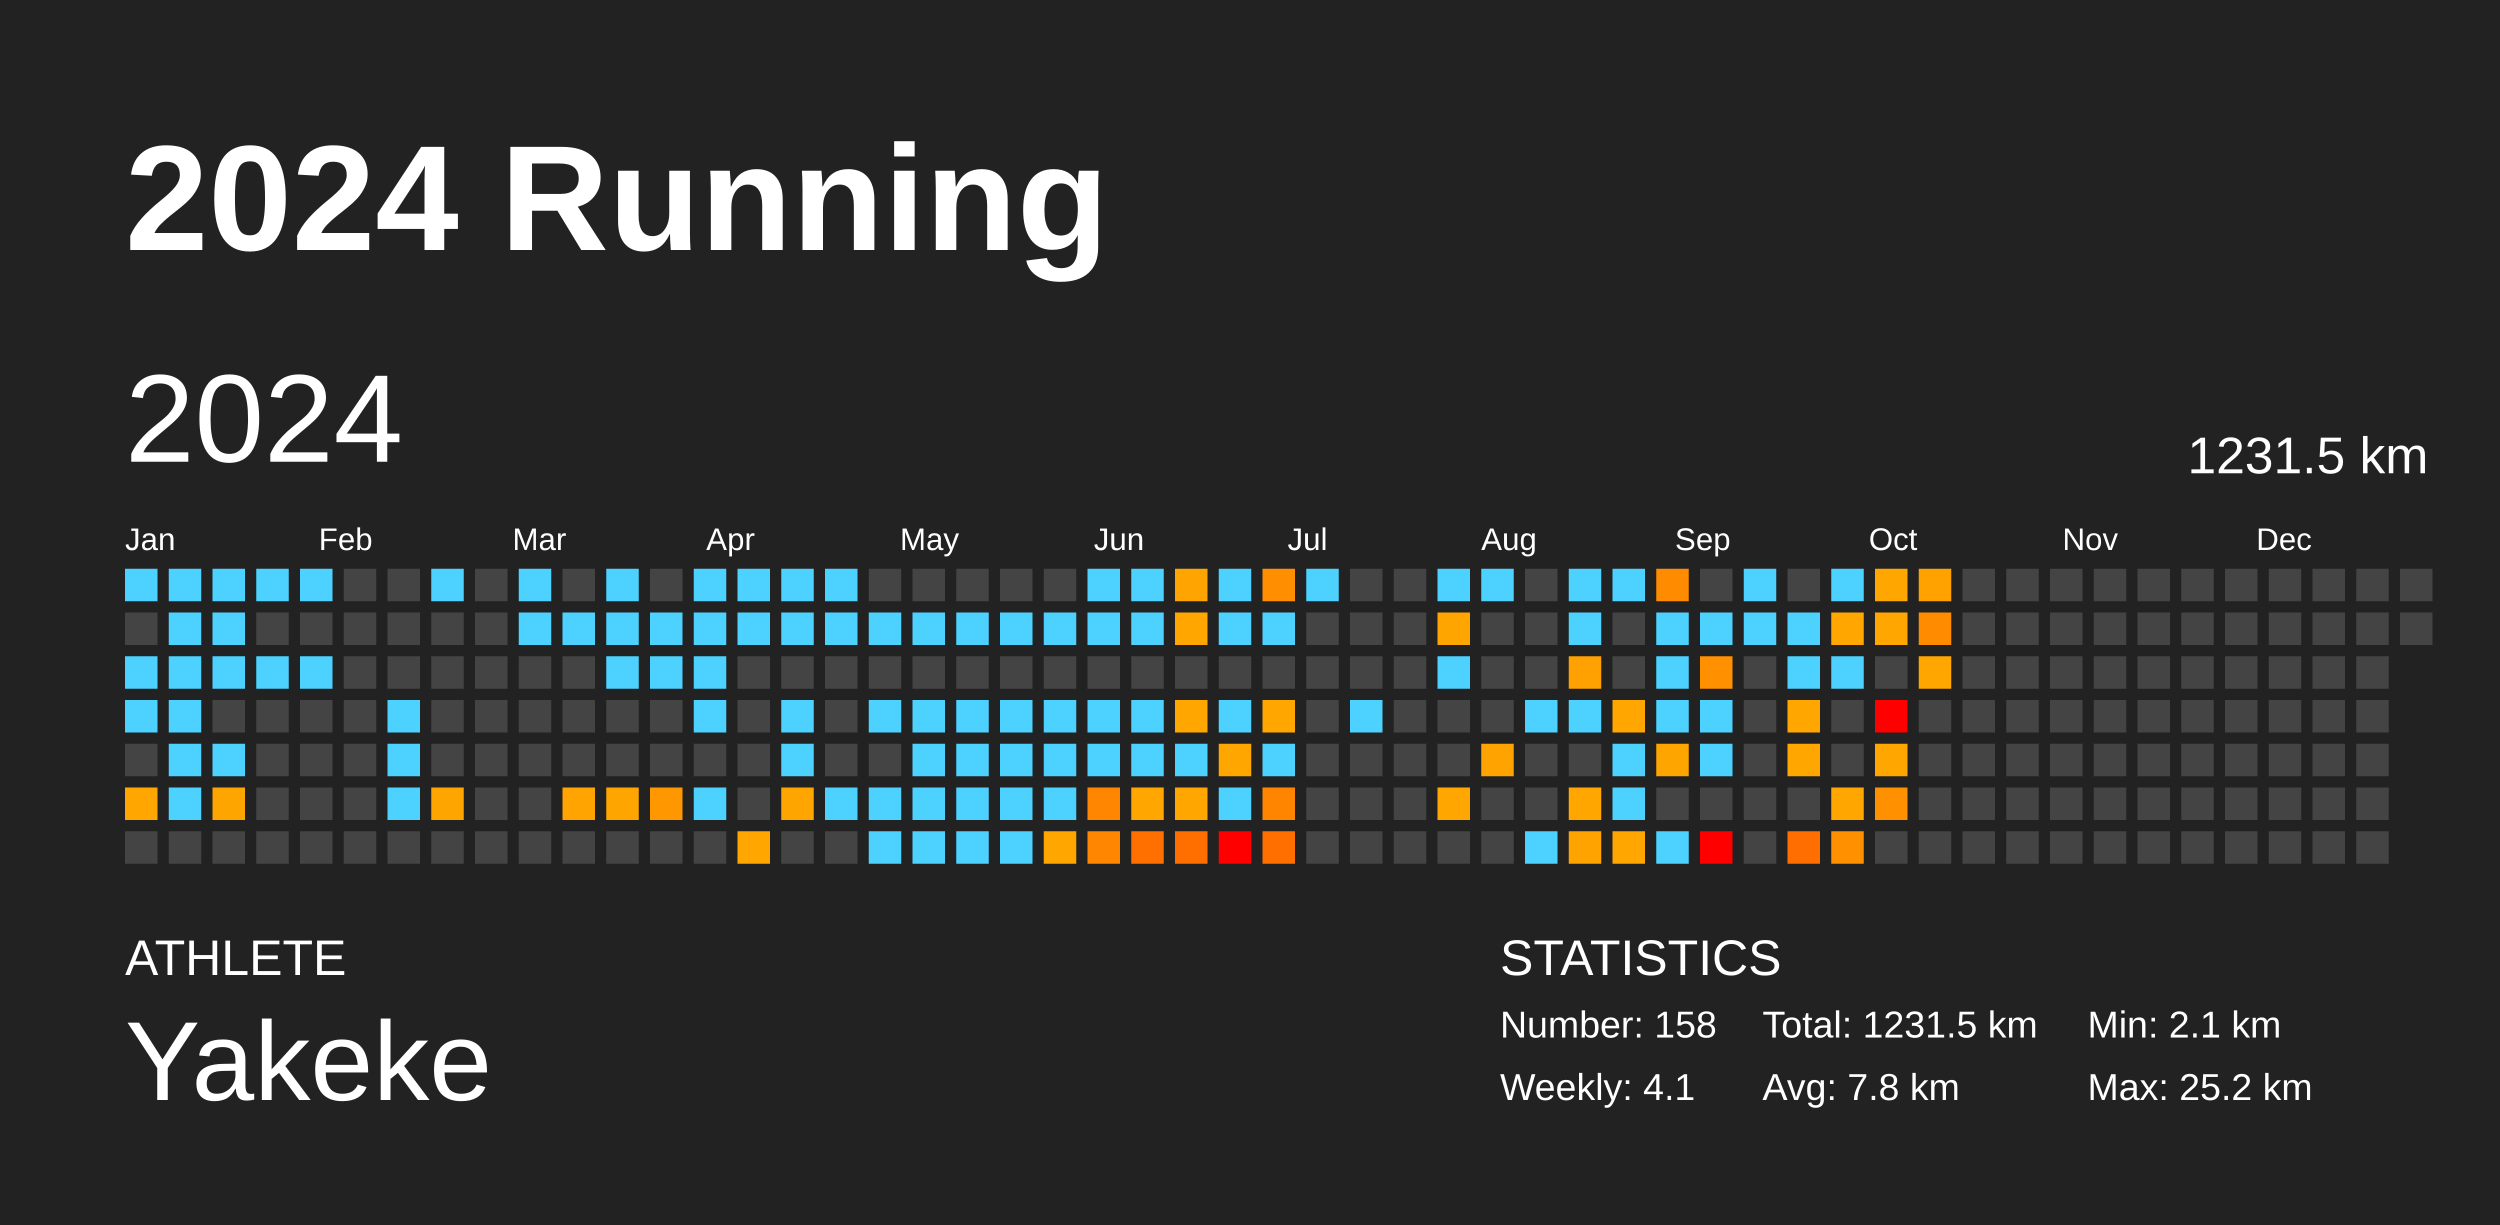
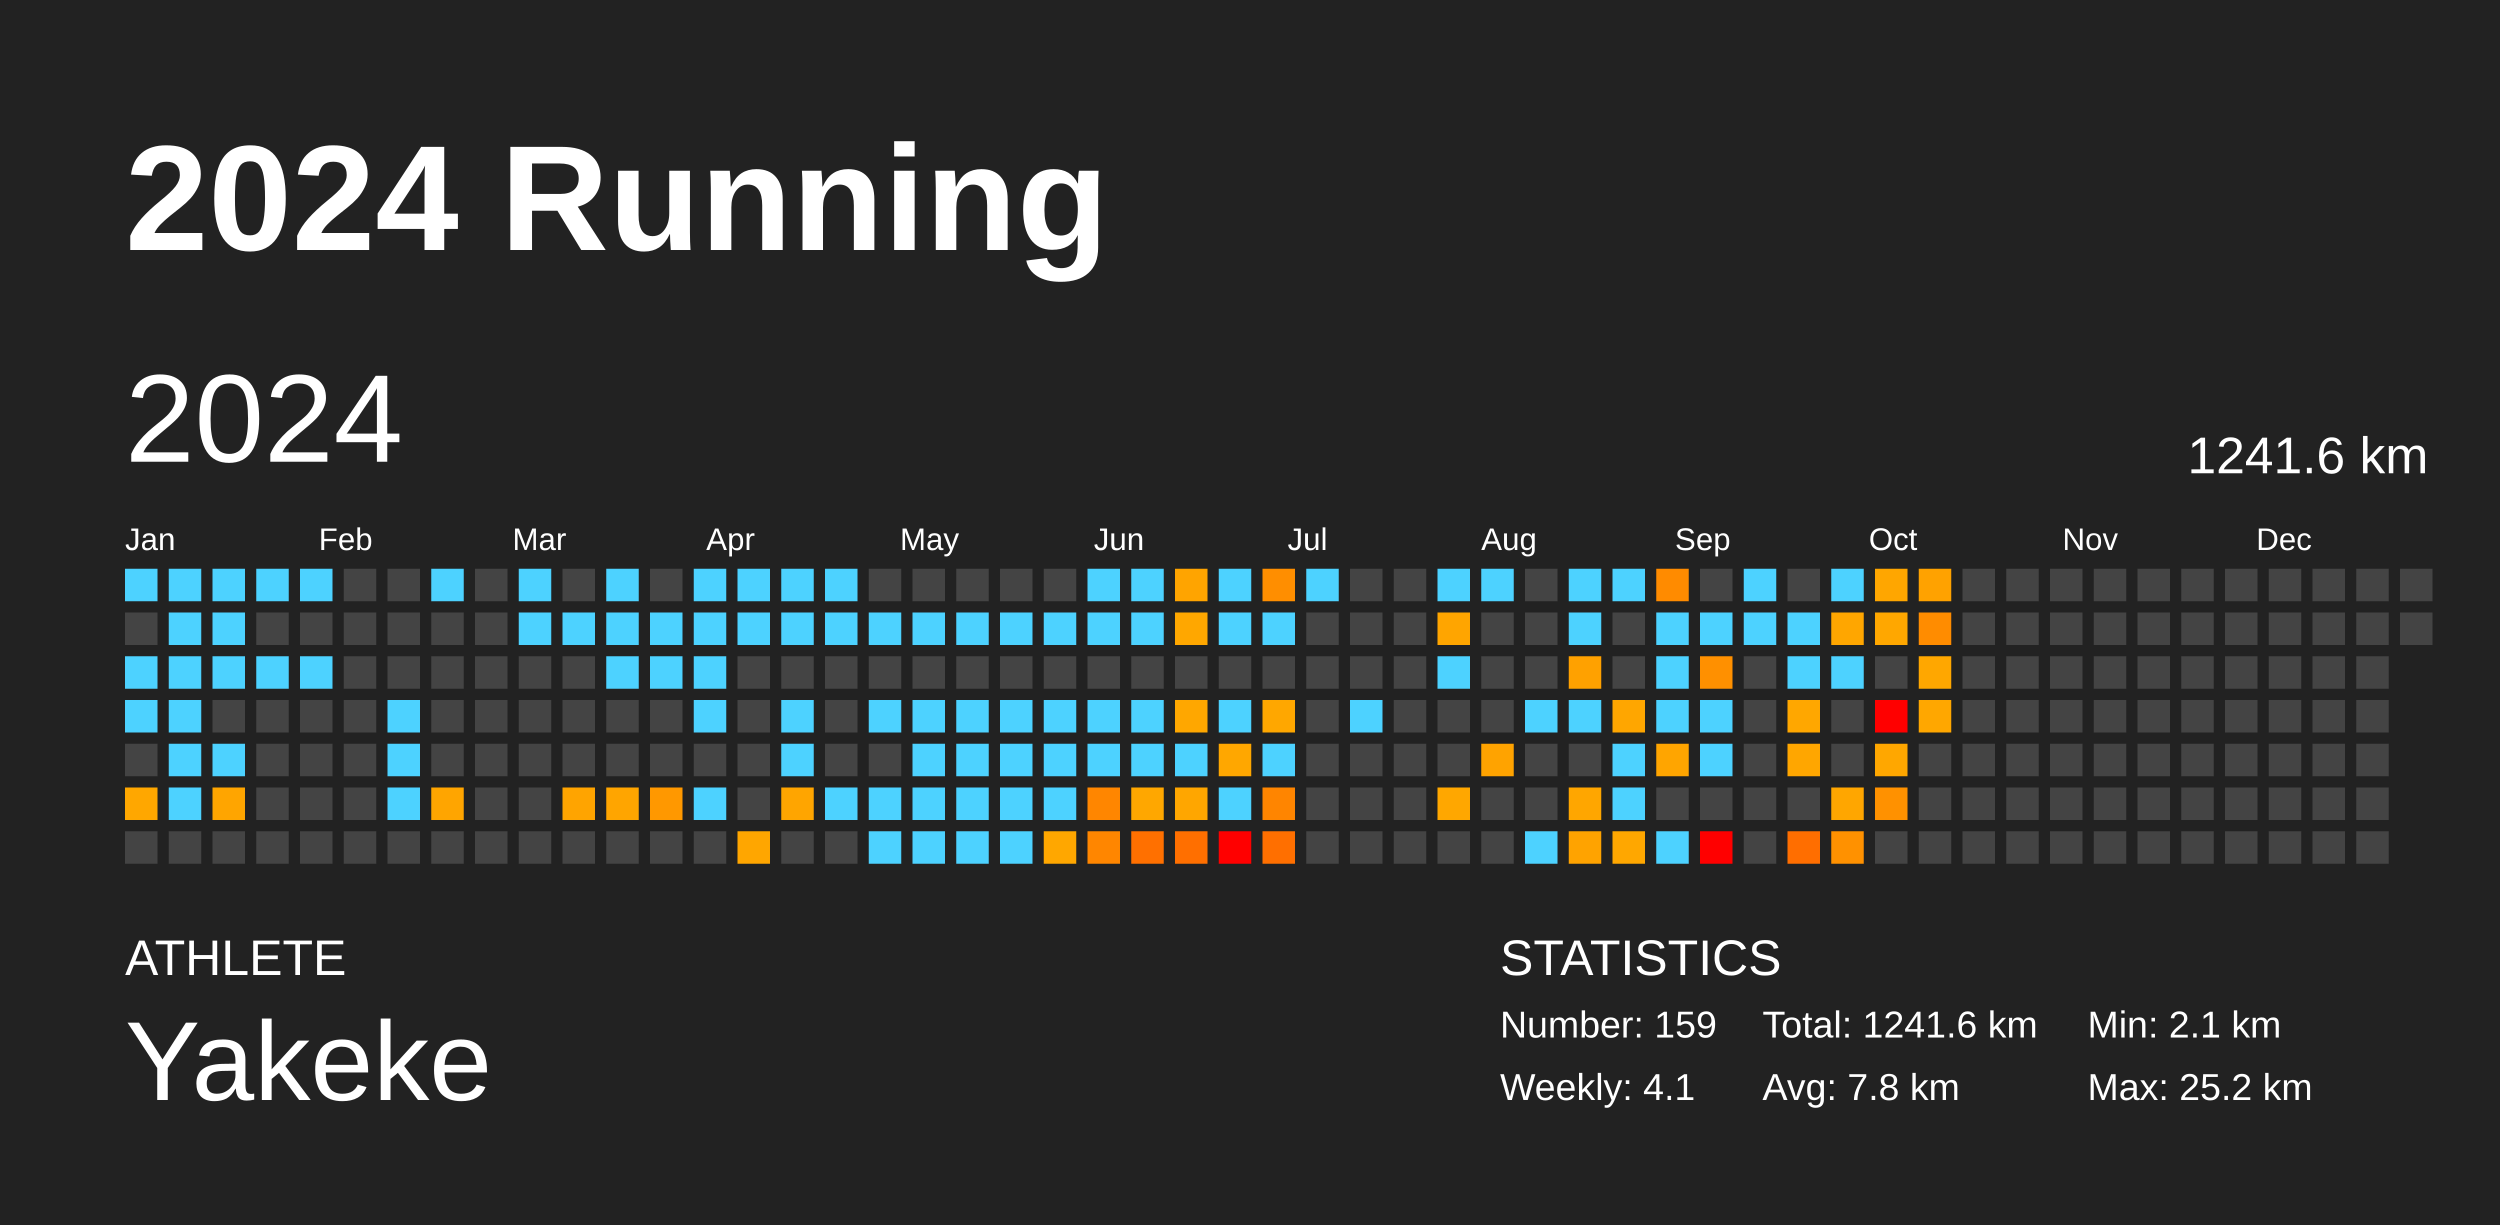
<svg xmlns="http://www.w3.org/2000/svg" baseProfile="full" height="98mm" version="1.1" viewBox="0,0,200,98" width="200mm">
  <defs />
  <rect fill="#222222" height="98" width="200" x="0" y="0" />
  <text fill="#FFFFFF" style="font-size:12px; font-family:Arial; font-weight:bold;" x="10" y="20">2024 Running</text>
  <text fill="#FFFFFF" style="font-size:4px; font-family:Arial" x="10" y="78">ATHLETE</text>
  <text fill="#FFFFFF" style="font-size:9px; font-family:Arial" x="10" y="88">Yakeke</text>
  <text fill="#FFFFFF" style="font-size:4px; font-family:Arial" x="120" y="78">STATISTICS</text>
-   <text fill="#FFFFFF" style="font-size:3px; font-family:Arial" x="120" y="83">Number: 158</text>
+   <text fill="#FFFFFF" style="font-size:3px; font-family:Arial" x="120" y="83">Number: 159</text>
  <text fill="#FFFFFF" style="font-size:3px; font-family:Arial" x="120" y="88">Weekly: 4.1</text>
-   <text fill="#FFFFFF" style="font-size:3px; font-family:Arial" x="141" y="83">Total: 1231.5 km</text>
+   <text fill="#FFFFFF" style="font-size:3px; font-family:Arial" x="141" y="83">Total: 1241.6 km</text>
  <text fill="#FFFFFF" style="font-size:3px; font-family:Arial" x="141" y="88">Avg: 7.8 km</text>
  <text fill="#FFFFFF" style="font-size:3px; font-family:Arial" x="167" y="83">Min: 2.1 km</text>
  <text fill="#FFFFFF" style="font-size:3px; font-family:Arial" x="167" y="88">Max: 25.2 km</text>
  <text dominant-baseline="hanging" fill="#FFFFFF" style="font-size:10.0px; font-family:Arial;" x="10" y="30">2024</text>
-   <text dominant-baseline="hanging" fill="#FFFFFF" style="font-size:4.125px; font-family:Arial;" x="175" y="35">1231.5 km</text>
+   <text dominant-baseline="hanging" fill="#FFFFFF" style="font-size:4.125px; font-family:Arial;" x="175" y="35">1241.6 km</text>
  <text fill="#FFFFFF" style="font-size:2.5px; font-family:Arial" x="10.0" y="44">Jan</text>
  <text fill="#FFFFFF" style="font-size:2.5px; font-family:Arial" x="25.5" y="44">Feb</text>
  <text fill="#FFFFFF" style="font-size:2.5px; font-family:Arial" x="41.0" y="44">Mar</text>
  <text fill="#FFFFFF" style="font-size:2.5px; font-family:Arial" x="56.5" y="44">Apr</text>
  <text fill="#FFFFFF" style="font-size:2.5px; font-family:Arial" x="72.0" y="44">May</text>
  <text fill="#FFFFFF" style="font-size:2.5px; font-family:Arial" x="87.5" y="44">Jun</text>
  <text fill="#FFFFFF" style="font-size:2.5px; font-family:Arial" x="103.0" y="44">Jul</text>
  <text fill="#FFFFFF" style="font-size:2.5px; font-family:Arial" x="118.5" y="44">Aug</text>
  <text fill="#FFFFFF" style="font-size:2.5px; font-family:Arial" x="134.0" y="44">Sep</text>
  <text fill="#FFFFFF" style="font-size:2.5px; font-family:Arial" x="149.5" y="44">Oct</text>
  <text fill="#FFFFFF" style="font-size:2.5px; font-family:Arial" x="165.0" y="44">Nov</text>
  <text fill="#FFFFFF" style="font-size:2.5px; font-family:Arial" x="180.5" y="44">Dec</text>
  <rect fill="#4dd2ff" height="2.6" width="2.6" x="10.0" y="45.5" />
  <rect fill="#444444" height="2.6" width="2.6" x="10.0" y="49.0" />
  <rect fill="#4dd2ff" height="2.6" width="2.6" x="10.0" y="52.5" />
  <rect fill="#4dd2ff" height="2.6" width="2.6" x="10.0" y="56.0" />
  <rect fill="#444444" height="2.6" width="2.6" x="10.0" y="59.5" />
  <rect fill="#ffa700" height="2.6" width="2.6" x="10.0" y="63.0" />
  <rect fill="#444444" height="2.6" width="2.6" x="10.0" y="66.5" />
  <rect fill="#4dd2ff" height="2.6" width="2.6" x="13.5" y="45.5" />
  <rect fill="#4dd2ff" height="2.6" width="2.6" x="13.5" y="49.0" />
  <rect fill="#4dd2ff" height="2.6" width="2.6" x="13.5" y="52.5" />
  <rect fill="#4dd2ff" height="2.6" width="2.6" x="13.5" y="56.0" />
  <rect fill="#4dd2ff" height="2.6" width="2.6" x="13.5" y="59.5" />
  <rect fill="#4dd2ff" height="2.6" width="2.6" x="13.5" y="63.0" />
  <rect fill="#444444" height="2.6" width="2.6" x="13.5" y="66.5" />
  <rect fill="#4dd2ff" height="2.6" width="2.6" x="17.0" y="45.5" />
  <rect fill="#4dd2ff" height="2.6" width="2.6" x="17.0" y="49.0" />
  <rect fill="#4dd2ff" height="2.6" width="2.6" x="17.0" y="52.5" />
  <rect fill="#444444" height="2.6" width="2.6" x="17.0" y="56.0" />
  <rect fill="#4dd2ff" height="2.6" width="2.6" x="17.0" y="59.5" />
  <rect fill="#ffa500" height="2.6" width="2.6" x="17.0" y="63.0" />
  <rect fill="#444444" height="2.6" width="2.6" x="17.0" y="66.5" />
  <rect fill="#4dd2ff" height="2.6" width="2.6" x="20.5" y="45.5" />
  <rect fill="#444444" height="2.6" width="2.6" x="20.5" y="49.0" />
  <rect fill="#4dd2ff" height="2.6" width="2.6" x="20.5" y="52.5" />
  <rect fill="#444444" height="2.6" width="2.6" x="20.5" y="56.0" />
  <rect fill="#444444" height="2.6" width="2.6" x="20.5" y="59.5" />
  <rect fill="#444444" height="2.6" width="2.6" x="20.5" y="63.0" />
  <rect fill="#444444" height="2.6" width="2.6" x="20.5" y="66.5" />
  <rect fill="#4dd2ff" height="2.6" width="2.6" x="24.0" y="45.5" />
  <rect fill="#444444" height="2.6" width="2.6" x="24.0" y="49.0" />
  <rect fill="#4dd2ff" height="2.6" width="2.6" x="24.0" y="52.5" />
  <rect fill="#444444" height="2.6" width="2.6" x="24.0" y="56.0" />
  <rect fill="#444444" height="2.6" width="2.6" x="24.0" y="59.5" />
  <rect fill="#444444" height="2.6" width="2.6" x="24.0" y="63.0" />
  <rect fill="#444444" height="2.6" width="2.6" x="24.0" y="66.5" />
  <rect fill="#444444" height="2.6" width="2.6" x="27.5" y="45.5" />
  <rect fill="#444444" height="2.6" width="2.6" x="27.5" y="49.0" />
  <rect fill="#444444" height="2.6" width="2.6" x="27.5" y="52.5" />
  <rect fill="#444444" height="2.6" width="2.6" x="27.5" y="56.0" />
  <rect fill="#444444" height="2.6" width="2.6" x="27.5" y="59.5" />
  <rect fill="#444444" height="2.6" width="2.6" x="27.5" y="63.0" />
  <rect fill="#444444" height="2.6" width="2.6" x="27.5" y="66.5" />
  <rect fill="#444444" height="2.6" width="2.6" x="31.0" y="45.5" />
  <rect fill="#444444" height="2.6" width="2.6" x="31.0" y="49.0" />
  <rect fill="#444444" height="2.6" width="2.6" x="31.0" y="52.5" />
  <rect fill="#4dd2ff" height="2.6" width="2.6" x="31.0" y="56.0" />
  <rect fill="#4dd2ff" height="2.6" width="2.6" x="31.0" y="59.5" />
  <rect fill="#4dd2ff" height="2.6" width="2.6" x="31.0" y="63.0" />
  <rect fill="#444444" height="2.6" width="2.6" x="31.0" y="66.5" />
  <rect fill="#4dd2ff" height="2.6" width="2.6" x="34.5" y="45.5" />
  <rect fill="#444444" height="2.6" width="2.6" x="34.5" y="49.0" />
  <rect fill="#444444" height="2.6" width="2.6" x="34.5" y="52.5" />
  <rect fill="#444444" height="2.6" width="2.6" x="34.5" y="56.0" />
  <rect fill="#444444" height="2.6" width="2.6" x="34.5" y="59.5" />
  <rect fill="#ffa500" height="2.6" width="2.6" x="34.5" y="63.0" />
  <rect fill="#444444" height="2.6" width="2.6" x="34.5" y="66.5" />
  <rect fill="#444444" height="2.6" width="2.6" x="38.0" y="45.5" />
  <rect fill="#444444" height="2.6" width="2.6" x="38.0" y="49.0" />
  <rect fill="#444444" height="2.6" width="2.6" x="38.0" y="52.5" />
  <rect fill="#444444" height="2.6" width="2.6" x="38.0" y="56.0" />
  <rect fill="#444444" height="2.6" width="2.6" x="38.0" y="59.5" />
  <rect fill="#444444" height="2.6" width="2.6" x="38.0" y="63.0" />
  <rect fill="#444444" height="2.6" width="2.6" x="38.0" y="66.5" />
  <rect fill="#4dd2ff" height="2.6" width="2.6" x="41.5" y="45.5" />
  <rect fill="#4dd2ff" height="2.6" width="2.6" x="41.5" y="49.0" />
  <rect fill="#444444" height="2.6" width="2.6" x="41.5" y="52.5" />
  <rect fill="#444444" height="2.6" width="2.6" x="41.5" y="56.0" />
  <rect fill="#444444" height="2.6" width="2.6" x="41.5" y="59.5" />
  <rect fill="#444444" height="2.6" width="2.6" x="41.5" y="63.0" />
  <rect fill="#444444" height="2.6" width="2.6" x="41.5" y="66.5" />
  <rect fill="#444444" height="2.6" width="2.6" x="45.0" y="45.5" />
  <rect fill="#4dd2ff" height="2.6" width="2.6" x="45.0" y="49.0" />
  <rect fill="#444444" height="2.6" width="2.6" x="45.0" y="52.5" />
  <rect fill="#444444" height="2.6" width="2.6" x="45.0" y="56.0" />
  <rect fill="#444444" height="2.6" width="2.6" x="45.0" y="59.5" />
  <rect fill="#ffa400" height="2.6" width="2.6" x="45.0" y="63.0" />
  <rect fill="#444444" height="2.6" width="2.6" x="45.0" y="66.5" />
  <rect fill="#4dd2ff" height="2.6" width="2.6" x="48.5" y="45.5" />
  <rect fill="#4dd2ff" height="2.6" width="2.6" x="48.5" y="49.0" />
  <rect fill="#4dd2ff" height="2.6" width="2.6" x="48.5" y="52.5" />
  <rect fill="#444444" height="2.6" width="2.6" x="48.5" y="56.0" />
  <rect fill="#444444" height="2.6" width="2.6" x="48.5" y="59.5" />
  <rect fill="#ffa500" height="2.6" width="2.6" x="48.5" y="63.0" />
  <rect fill="#444444" height="2.6" width="2.6" x="48.5" y="66.5" />
  <rect fill="#444444" height="2.6" width="2.6" x="52.0" y="45.5" />
  <rect fill="#4dd2ff" height="2.6" width="2.6" x="52.0" y="49.0" />
  <rect fill="#4dd2ff" height="2.6" width="2.6" x="52.0" y="52.5" />
  <rect fill="#444444" height="2.6" width="2.6" x="52.0" y="56.0" />
  <rect fill="#444444" height="2.6" width="2.6" x="52.0" y="59.5" />
  <rect fill="#ff9800" height="2.6" width="2.6" x="52.0" y="63.0" />
  <rect fill="#444444" height="2.6" width="2.6" x="52.0" y="66.5" />
  <rect fill="#4dd2ff" height="2.6" width="2.6" x="55.5" y="45.5" />
  <rect fill="#4dd2ff" height="2.6" width="2.6" x="55.5" y="49.0" />
  <rect fill="#4dd2ff" height="2.6" width="2.6" x="55.5" y="52.5" />
  <rect fill="#4dd2ff" height="2.6" width="2.6" x="55.5" y="56.0" />
  <rect fill="#444444" height="2.6" width="2.6" x="55.5" y="59.5" />
  <rect fill="#4dd2ff" height="2.6" width="2.6" x="55.5" y="63.0" />
  <rect fill="#444444" height="2.6" width="2.6" x="55.5" y="66.5" />
  <rect fill="#4dd2ff" height="2.6" width="2.6" x="59.0" y="45.5" />
  <rect fill="#4dd2ff" height="2.6" width="2.6" x="59.0" y="49.0" />
  <rect fill="#444444" height="2.6" width="2.6" x="59.0" y="52.5" />
  <rect fill="#444444" height="2.6" width="2.6" x="59.0" y="56.0" />
  <rect fill="#444444" height="2.6" width="2.6" x="59.0" y="59.5" />
  <rect fill="#444444" height="2.6" width="2.6" x="59.0" y="63.0" />
  <rect fill="#ffa600" height="2.6" width="2.6" x="59.0" y="66.5" />
  <rect fill="#4dd2ff" height="2.6" width="2.6" x="62.5" y="45.5" />
  <rect fill="#4dd2ff" height="2.6" width="2.6" x="62.5" y="49.0" />
  <rect fill="#444444" height="2.6" width="2.6" x="62.5" y="52.5" />
  <rect fill="#4dd2ff" height="2.6" width="2.6" x="62.5" y="56.0" />
  <rect fill="#4dd2ff" height="2.6" width="2.6" x="62.5" y="59.5" />
  <rect fill="#ffa500" height="2.6" width="2.6" x="62.5" y="63.0" />
  <rect fill="#444444" height="2.6" width="2.6" x="62.5" y="66.5" />
  <rect fill="#4dd2ff" height="2.6" width="2.6" x="66.0" y="45.5" />
  <rect fill="#4dd2ff" height="2.6" width="2.6" x="66.0" y="49.0" />
  <rect fill="#444444" height="2.6" width="2.6" x="66.0" y="52.5" />
  <rect fill="#444444" height="2.6" width="2.6" x="66.0" y="56.0" />
  <rect fill="#444444" height="2.6" width="2.6" x="66.0" y="59.5" />
  <rect fill="#4dd2ff" height="2.6" width="2.6" x="66.0" y="63.0" />
  <rect fill="#444444" height="2.6" width="2.6" x="66.0" y="66.5" />
  <rect fill="#444444" height="2.6" width="2.6" x="69.5" y="45.5" />
  <rect fill="#4dd2ff" height="2.6" width="2.6" x="69.5" y="49.0" />
  <rect fill="#444444" height="2.6" width="2.6" x="69.5" y="52.5" />
  <rect fill="#4dd2ff" height="2.6" width="2.6" x="69.5" y="56.0" />
  <rect fill="#444444" height="2.6" width="2.6" x="69.5" y="59.5" />
  <rect fill="#4dd2ff" height="2.6" width="2.6" x="69.5" y="63.0" />
  <rect fill="#4dd2ff" height="2.6" width="2.6" x="69.5" y="66.5" />
  <rect fill="#444444" height="2.6" width="2.6" x="73.0" y="45.5" />
  <rect fill="#4dd2ff" height="2.6" width="2.6" x="73.0" y="49.0" />
  <rect fill="#444444" height="2.6" width="2.6" x="73.0" y="52.5" />
  <rect fill="#4dd2ff" height="2.6" width="2.6" x="73.0" y="56.0" />
  <rect fill="#4dd2ff" height="2.6" width="2.6" x="73.0" y="59.5" />
  <rect fill="#4dd2ff" height="2.6" width="2.6" x="73.0" y="63.0" />
  <rect fill="#4dd2ff" height="2.6" width="2.6" x="73.0" y="66.5" />
  <rect fill="#444444" height="2.6" width="2.6" x="76.5" y="45.5" />
  <rect fill="#4dd2ff" height="2.6" width="2.6" x="76.5" y="49.0" />
  <rect fill="#444444" height="2.6" width="2.6" x="76.5" y="52.5" />
  <rect fill="#4dd2ff" height="2.6" width="2.6" x="76.5" y="56.0" />
  <rect fill="#4dd2ff" height="2.6" width="2.6" x="76.5" y="59.5" />
  <rect fill="#4dd2ff" height="2.6" width="2.6" x="76.5" y="63.0" />
  <rect fill="#4dd2ff" height="2.6" width="2.6" x="76.5" y="66.5" />
  <rect fill="#444444" height="2.6" width="2.6" x="80.0" y="45.5" />
  <rect fill="#4dd2ff" height="2.6" width="2.6" x="80.0" y="49.0" />
  <rect fill="#444444" height="2.6" width="2.6" x="80.0" y="52.5" />
  <rect fill="#4dd2ff" height="2.6" width="2.6" x="80.0" y="56.0" />
  <rect fill="#4dd2ff" height="2.6" width="2.6" x="80.0" y="59.5" />
  <rect fill="#4dd2ff" height="2.6" width="2.6" x="80.0" y="63.0" />
  <rect fill="#4dd2ff" height="2.6" width="2.6" x="80.0" y="66.5" />
  <rect fill="#444444" height="2.6" width="2.6" x="83.5" y="45.5" />
  <rect fill="#4dd2ff" height="2.6" width="2.6" x="83.5" y="49.0" />
  <rect fill="#444444" height="2.6" width="2.6" x="83.5" y="52.5" />
  <rect fill="#4dd2ff" height="2.6" width="2.6" x="83.5" y="56.0" />
  <rect fill="#4dd2ff" height="2.6" width="2.6" x="83.5" y="59.5" />
  <rect fill="#4dd2ff" height="2.6" width="2.6" x="83.5" y="63.0" />
  <rect fill="#ffa700" height="2.6" width="2.6" x="83.5" y="66.5" />
  <rect fill="#4dd2ff" height="2.6" width="2.6" x="87.0" y="45.5" />
  <rect fill="#4dd2ff" height="2.6" width="2.6" x="87.0" y="49.0" />
  <rect fill="#444444" height="2.6" width="2.6" x="87.0" y="52.5" />
  <rect fill="#4dd2ff" height="2.6" width="2.6" x="87.0" y="56.0" />
  <rect fill="#4dd2ff" height="2.6" width="2.6" x="87.0" y="59.5" />
  <rect fill="#ff8600" height="2.6" width="2.6" x="87.0" y="63.0" />
  <rect fill="#ff8600" height="2.6" width="2.6" x="87.0" y="66.5" />
  <rect fill="#4dd2ff" height="2.6" width="2.6" x="90.5" y="45.5" />
  <rect fill="#4dd2ff" height="2.6" width="2.6" x="90.5" y="49.0" />
  <rect fill="#444444" height="2.6" width="2.6" x="90.5" y="52.5" />
  <rect fill="#4dd2ff" height="2.6" width="2.6" x="90.5" y="56.0" />
  <rect fill="#4dd2ff" height="2.6" width="2.6" x="90.5" y="59.5" />
  <rect fill="#ffa700" height="2.6" width="2.6" x="90.5" y="63.0" />
  <rect fill="#ff7000" height="2.6" width="2.6" x="90.5" y="66.5" />
  <rect fill="#ffa400" height="2.6" width="2.6" x="94.0" y="45.5" />
  <rect fill="#ffa700" height="2.6" width="2.6" x="94.0" y="49.0" />
  <rect fill="#444444" height="2.6" width="2.6" x="94.0" y="52.5" />
  <rect fill="#ffa700" height="2.6" width="2.6" x="94.0" y="56.0" />
  <rect fill="#4dd2ff" height="2.6" width="2.6" x="94.0" y="59.5" />
  <rect fill="#ffa600" height="2.6" width="2.6" x="94.0" y="63.0" />
  <rect fill="#ff6f00" height="2.6" width="2.6" x="94.0" y="66.5" />
  <rect fill="#4dd2ff" height="2.6" width="2.6" x="97.5" y="45.5" />
  <rect fill="#4dd2ff" height="2.6" width="2.6" x="97.5" y="49.0" />
  <rect fill="#444444" height="2.6" width="2.6" x="97.5" y="52.5" />
  <rect fill="#4dd2ff" height="2.6" width="2.6" x="97.5" y="56.0" />
  <rect fill="#ffa700" height="2.6" width="2.6" x="97.5" y="59.5" />
  <rect fill="#4dd2ff" height="2.6" width="2.6" x="97.5" y="63.0" />
  <rect fill="red" height="2.6" width="2.6" x="97.5" y="66.5" />
  <rect fill="#ff8e00" height="2.6" width="2.6" x="101.0" y="45.5" />
  <rect fill="#4dd2ff" height="2.6" width="2.6" x="101.0" y="49.0" />
  <rect fill="#444444" height="2.6" width="2.6" x="101.0" y="52.5" />
  <rect fill="#ffa700" height="2.6" width="2.6" x="101.0" y="56.0" />
  <rect fill="#4dd2ff" height="2.6" width="2.6" x="101.0" y="59.5" />
  <rect fill="#ff8500" height="2.6" width="2.6" x="101.0" y="63.0" />
  <rect fill="#ff6f00" height="2.6" width="2.6" x="101.0" y="66.5" />
  <rect fill="#4dd2ff" height="2.6" width="2.6" x="104.5" y="45.5" />
  <rect fill="#444444" height="2.6" width="2.6" x="104.5" y="49.0" />
  <rect fill="#444444" height="2.6" width="2.6" x="104.5" y="52.5" />
  <rect fill="#444444" height="2.6" width="2.6" x="104.5" y="56.0" />
  <rect fill="#444444" height="2.6" width="2.6" x="104.5" y="59.5" />
  <rect fill="#444444" height="2.6" width="2.6" x="104.5" y="63.0" />
  <rect fill="#444444" height="2.6" width="2.6" x="104.5" y="66.5" />
  <rect fill="#444444" height="2.6" width="2.6" x="108.0" y="45.5" />
  <rect fill="#444444" height="2.6" width="2.6" x="108.0" y="49.0" />
  <rect fill="#444444" height="2.6" width="2.6" x="108.0" y="52.5" />
  <rect fill="#4dd2ff" height="2.6" width="2.6" x="108.0" y="56.0" />
  <rect fill="#444444" height="2.6" width="2.6" x="108.0" y="59.5" />
  <rect fill="#444444" height="2.6" width="2.6" x="108.0" y="63.0" />
  <rect fill="#444444" height="2.6" width="2.6" x="108.0" y="66.5" />
  <rect fill="#444444" height="2.6" width="2.6" x="111.5" y="45.5" />
  <rect fill="#444444" height="2.6" width="2.6" x="111.5" y="49.0" />
  <rect fill="#444444" height="2.6" width="2.6" x="111.5" y="52.5" />
  <rect fill="#444444" height="2.6" width="2.6" x="111.5" y="56.0" />
  <rect fill="#444444" height="2.6" width="2.6" x="111.5" y="59.5" />
  <rect fill="#444444" height="2.6" width="2.6" x="111.5" y="63.0" />
  <rect fill="#444444" height="2.6" width="2.6" x="111.5" y="66.5" />
  <rect fill="#4dd2ff" height="2.6" width="2.6" x="115.0" y="45.5" />
  <rect fill="#ffa500" height="2.6" width="2.6" x="115.0" y="49.0" />
  <rect fill="#4dd2ff" height="2.6" width="2.6" x="115.0" y="52.5" />
  <rect fill="#444444" height="2.6" width="2.6" x="115.0" y="56.0" />
  <rect fill="#444444" height="2.6" width="2.6" x="115.0" y="59.5" />
  <rect fill="#ffa700" height="2.6" width="2.6" x="115.0" y="63.0" />
  <rect fill="#444444" height="2.6" width="2.6" x="115.0" y="66.5" />
  <rect fill="#4dd2ff" height="2.6" width="2.6" x="118.5" y="45.5" />
  <rect fill="#444444" height="2.6" width="2.6" x="118.5" y="49.0" />
  <rect fill="#444444" height="2.6" width="2.6" x="118.5" y="52.5" />
  <rect fill="#444444" height="2.6" width="2.6" x="118.5" y="56.0" />
  <rect fill="#ffa300" height="2.6" width="2.6" x="118.5" y="59.5" />
  <rect fill="#444444" height="2.6" width="2.6" x="118.5" y="63.0" />
  <rect fill="#444444" height="2.6" width="2.6" x="118.5" y="66.5" />
  <rect fill="#444444" height="2.6" width="2.6" x="122.0" y="45.5" />
  <rect fill="#444444" height="2.6" width="2.6" x="122.0" y="49.0" />
  <rect fill="#444444" height="2.6" width="2.6" x="122.0" y="52.5" />
  <rect fill="#4dd2ff" height="2.6" width="2.6" x="122.0" y="56.0" />
  <rect fill="#444444" height="2.6" width="2.6" x="122.0" y="59.5" />
  <rect fill="#444444" height="2.6" width="2.6" x="122.0" y="63.0" />
  <rect fill="#4dd2ff" height="2.6" width="2.6" x="122.0" y="66.5" />
  <rect fill="#4dd2ff" height="2.6" width="2.6" x="125.5" y="45.5" />
  <rect fill="#4dd2ff" height="2.6" width="2.6" x="125.5" y="49.0" />
  <rect fill="#ffa100" height="2.6" width="2.6" x="125.5" y="52.5" />
  <rect fill="#4dd2ff" height="2.6" width="2.6" x="125.5" y="56.0" />
  <rect fill="#444444" height="2.6" width="2.6" x="125.5" y="59.5" />
  <rect fill="#ffa600" height="2.6" width="2.6" x="125.5" y="63.0" />
  <rect fill="#ffa300" height="2.6" width="2.6" x="125.5" y="66.5" />
  <rect fill="#4dd2ff" height="2.6" width="2.6" x="129.0" y="45.5" />
  <rect fill="#444444" height="2.6" width="2.6" x="129.0" y="49.0" />
  <rect fill="#444444" height="2.6" width="2.6" x="129.0" y="52.5" />
  <rect fill="#ffa600" height="2.6" width="2.6" x="129.0" y="56.0" />
  <rect fill="#4dd2ff" height="2.6" width="2.6" x="129.0" y="59.5" />
  <rect fill="#4dd2ff" height="2.6" width="2.6" x="129.0" y="63.0" />
  <rect fill="#ffa700" height="2.6" width="2.6" x="129.0" y="66.5" />
  <rect fill="#ff8b00" height="2.6" width="2.6" x="132.5" y="45.5" />
  <rect fill="#4dd2ff" height="2.6" width="2.6" x="132.5" y="49.0" />
  <rect fill="#4dd2ff" height="2.6" width="2.6" x="132.5" y="52.5" />
  <rect fill="#4dd2ff" height="2.6" width="2.6" x="132.5" y="56.0" />
  <rect fill="#ffa500" height="2.6" width="2.6" x="132.5" y="59.5" />
  <rect fill="#444444" height="2.6" width="2.6" x="132.5" y="63.0" />
  <rect fill="#4dd2ff" height="2.6" width="2.6" x="132.5" y="66.5" />
  <rect fill="#444444" height="2.6" width="2.6" x="136.0" y="45.5" />
  <rect fill="#4dd2ff" height="2.6" width="2.6" x="136.0" y="49.0" />
  <rect fill="#ff9000" height="2.6" width="2.6" x="136.0" y="52.5" />
  <rect fill="#4dd2ff" height="2.6" width="2.6" x="136.0" y="56.0" />
  <rect fill="#4dd2ff" height="2.6" width="2.6" x="136.0" y="59.5" />
  <rect fill="#444444" height="2.6" width="2.6" x="136.0" y="63.0" />
  <rect fill="red" height="2.6" width="2.6" x="136.0" y="66.5" />
  <rect fill="#4dd2ff" height="2.6" width="2.6" x="139.5" y="45.5" />
  <rect fill="#4dd2ff" height="2.6" width="2.6" x="139.5" y="49.0" />
  <rect fill="#444444" height="2.6" width="2.6" x="139.5" y="52.5" />
  <rect fill="#444444" height="2.6" width="2.6" x="139.5" y="56.0" />
  <rect fill="#444444" height="2.6" width="2.6" x="139.5" y="59.5" />
  <rect fill="#444444" height="2.6" width="2.6" x="139.5" y="63.0" />
  <rect fill="#444444" height="2.6" width="2.6" x="139.5" y="66.5" />
  <rect fill="#444444" height="2.6" width="2.6" x="143.0" y="45.5" />
  <rect fill="#4dd2ff" height="2.6" width="2.6" x="143.0" y="49.0" />
  <rect fill="#4dd2ff" height="2.6" width="2.6" x="143.0" y="52.5" />
  <rect fill="#ffa700" height="2.6" width="2.6" x="143.0" y="56.0" />
  <rect fill="#ffa600" height="2.6" width="2.6" x="143.0" y="59.5" />
  <rect fill="#444444" height="2.6" width="2.6" x="143.0" y="63.0" />
  <rect fill="#ff6e00" height="2.6" width="2.6" x="143.0" y="66.5" />
  <rect fill="#4dd2ff" height="2.6" width="2.6" x="146.5" y="45.5" />
  <rect fill="#ffa600" height="2.6" width="2.6" x="146.5" y="49.0" />
  <rect fill="#4dd2ff" height="2.6" width="2.6" x="146.5" y="52.5" />
  <rect fill="#444444" height="2.6" width="2.6" x="146.5" y="56.0" />
  <rect fill="#444444" height="2.6" width="2.6" x="146.5" y="59.5" />
  <rect fill="#ffa600" height="2.6" width="2.6" x="146.5" y="63.0" />
  <rect fill="#ff9100" height="2.6" width="2.6" x="146.5" y="66.5" />
  <rect fill="#ffa600" height="2.6" width="2.6" x="150.0" y="45.5" />
  <rect fill="#ffa700" height="2.6" width="2.6" x="150.0" y="49.0" />
  <rect fill="#444444" height="2.6" width="2.6" x="150.0" y="52.5" />
  <rect fill="red" height="2.6" width="2.6" x="150.0" y="56.0" />
  <rect fill="#ffa700" height="2.6" width="2.6" x="150.0" y="59.5" />
  <rect fill="#ff9100" height="2.6" width="2.6" x="150.0" y="63.0" />
  <rect fill="#444444" height="2.6" width="2.6" x="150.0" y="66.5" />
  <rect fill="#ffa200" height="2.6" width="2.6" x="153.5" y="45.5" />
  <rect fill="#ff8c00" height="2.6" width="2.6" x="153.5" y="49.0" />
  <rect fill="#ffa700" height="2.6" width="2.6" x="153.5" y="52.5" />
-   <rect fill="#444444" height="2.6" width="2.6" x="153.5" y="56.0" />
+   <rect fill="#ffa700" height="2.6" width="2.6" x="153.5" y="56.0" />
  <rect fill="#444444" height="2.6" width="2.6" x="153.5" y="59.5" />
  <rect fill="#444444" height="2.6" width="2.6" x="153.5" y="63.0" />
  <rect fill="#444444" height="2.6" width="2.6" x="153.5" y="66.5" />
  <rect fill="#444444" height="2.6" width="2.6" x="157.0" y="45.5" />
  <rect fill="#444444" height="2.6" width="2.6" x="157.0" y="49.0" />
  <rect fill="#444444" height="2.6" width="2.6" x="157.0" y="52.5" />
  <rect fill="#444444" height="2.6" width="2.6" x="157.0" y="56.0" />
  <rect fill="#444444" height="2.6" width="2.6" x="157.0" y="59.5" />
  <rect fill="#444444" height="2.6" width="2.6" x="157.0" y="63.0" />
  <rect fill="#444444" height="2.6" width="2.6" x="157.0" y="66.5" />
  <rect fill="#444444" height="2.6" width="2.6" x="160.5" y="45.5" />
  <rect fill="#444444" height="2.6" width="2.6" x="160.5" y="49.0" />
  <rect fill="#444444" height="2.6" width="2.6" x="160.5" y="52.5" />
  <rect fill="#444444" height="2.6" width="2.6" x="160.5" y="56.0" />
  <rect fill="#444444" height="2.6" width="2.6" x="160.5" y="59.5" />
  <rect fill="#444444" height="2.6" width="2.6" x="160.5" y="63.0" />
  <rect fill="#444444" height="2.6" width="2.6" x="160.5" y="66.5" />
  <rect fill="#444444" height="2.6" width="2.6" x="164.0" y="45.5" />
  <rect fill="#444444" height="2.6" width="2.6" x="164.0" y="49.0" />
  <rect fill="#444444" height="2.6" width="2.6" x="164.0" y="52.5" />
  <rect fill="#444444" height="2.6" width="2.6" x="164.0" y="56.0" />
  <rect fill="#444444" height="2.6" width="2.6" x="164.0" y="59.5" />
  <rect fill="#444444" height="2.6" width="2.6" x="164.0" y="63.0" />
  <rect fill="#444444" height="2.6" width="2.6" x="164.0" y="66.5" />
  <rect fill="#444444" height="2.6" width="2.6" x="167.5" y="45.5" />
  <rect fill="#444444" height="2.6" width="2.6" x="167.5" y="49.0" />
  <rect fill="#444444" height="2.6" width="2.6" x="167.5" y="52.5" />
  <rect fill="#444444" height="2.6" width="2.6" x="167.5" y="56.0" />
  <rect fill="#444444" height="2.6" width="2.6" x="167.5" y="59.5" />
  <rect fill="#444444" height="2.6" width="2.6" x="167.5" y="63.0" />
  <rect fill="#444444" height="2.6" width="2.6" x="167.5" y="66.5" />
  <rect fill="#444444" height="2.6" width="2.6" x="171.0" y="45.5" />
  <rect fill="#444444" height="2.6" width="2.6" x="171.0" y="49.0" />
  <rect fill="#444444" height="2.6" width="2.6" x="171.0" y="52.5" />
  <rect fill="#444444" height="2.6" width="2.6" x="171.0" y="56.0" />
  <rect fill="#444444" height="2.6" width="2.6" x="171.0" y="59.5" />
  <rect fill="#444444" height="2.6" width="2.6" x="171.0" y="63.0" />
  <rect fill="#444444" height="2.6" width="2.6" x="171.0" y="66.5" />
  <rect fill="#444444" height="2.6" width="2.6" x="174.5" y="45.5" />
  <rect fill="#444444" height="2.6" width="2.6" x="174.5" y="49.0" />
  <rect fill="#444444" height="2.6" width="2.6" x="174.5" y="52.5" />
  <rect fill="#444444" height="2.6" width="2.6" x="174.5" y="56.0" />
  <rect fill="#444444" height="2.6" width="2.6" x="174.5" y="59.5" />
  <rect fill="#444444" height="2.6" width="2.6" x="174.5" y="63.0" />
  <rect fill="#444444" height="2.6" width="2.6" x="174.5" y="66.5" />
  <rect fill="#444444" height="2.6" width="2.6" x="178.0" y="45.5" />
  <rect fill="#444444" height="2.6" width="2.6" x="178.0" y="49.0" />
  <rect fill="#444444" height="2.6" width="2.6" x="178.0" y="52.5" />
  <rect fill="#444444" height="2.6" width="2.6" x="178.0" y="56.0" />
  <rect fill="#444444" height="2.6" width="2.6" x="178.0" y="59.5" />
  <rect fill="#444444" height="2.6" width="2.6" x="178.0" y="63.0" />
  <rect fill="#444444" height="2.6" width="2.6" x="178.0" y="66.5" />
  <rect fill="#444444" height="2.6" width="2.6" x="181.5" y="45.5" />
  <rect fill="#444444" height="2.6" width="2.6" x="181.5" y="49.0" />
  <rect fill="#444444" height="2.6" width="2.6" x="181.5" y="52.5" />
  <rect fill="#444444" height="2.6" width="2.6" x="181.5" y="56.0" />
  <rect fill="#444444" height="2.6" width="2.6" x="181.5" y="59.5" />
  <rect fill="#444444" height="2.6" width="2.6" x="181.5" y="63.0" />
  <rect fill="#444444" height="2.6" width="2.6" x="181.5" y="66.5" />
  <rect fill="#444444" height="2.6" width="2.6" x="185.0" y="45.5" />
  <rect fill="#444444" height="2.6" width="2.6" x="185.0" y="49.0" />
  <rect fill="#444444" height="2.6" width="2.6" x="185.0" y="52.5" />
  <rect fill="#444444" height="2.6" width="2.6" x="185.0" y="56.0" />
  <rect fill="#444444" height="2.6" width="2.6" x="185.0" y="59.5" />
  <rect fill="#444444" height="2.6" width="2.6" x="185.0" y="63.0" />
  <rect fill="#444444" height="2.6" width="2.6" x="185.0" y="66.5" />
  <rect fill="#444444" height="2.6" width="2.6" x="188.5" y="45.5" />
  <rect fill="#444444" height="2.6" width="2.6" x="188.5" y="49.0" />
  <rect fill="#444444" height="2.6" width="2.6" x="188.5" y="52.5" />
  <rect fill="#444444" height="2.6" width="2.6" x="188.5" y="56.0" />
  <rect fill="#444444" height="2.6" width="2.6" x="188.5" y="59.5" />
  <rect fill="#444444" height="2.6" width="2.6" x="188.5" y="63.0" />
  <rect fill="#444444" height="2.6" width="2.6" x="188.5" y="66.5" />
  <rect fill="#444444" height="2.6" width="2.6" x="192.0" y="45.5" />
  <rect fill="#444444" height="2.6" width="2.6" x="192.0" y="49.0" />
</svg>
